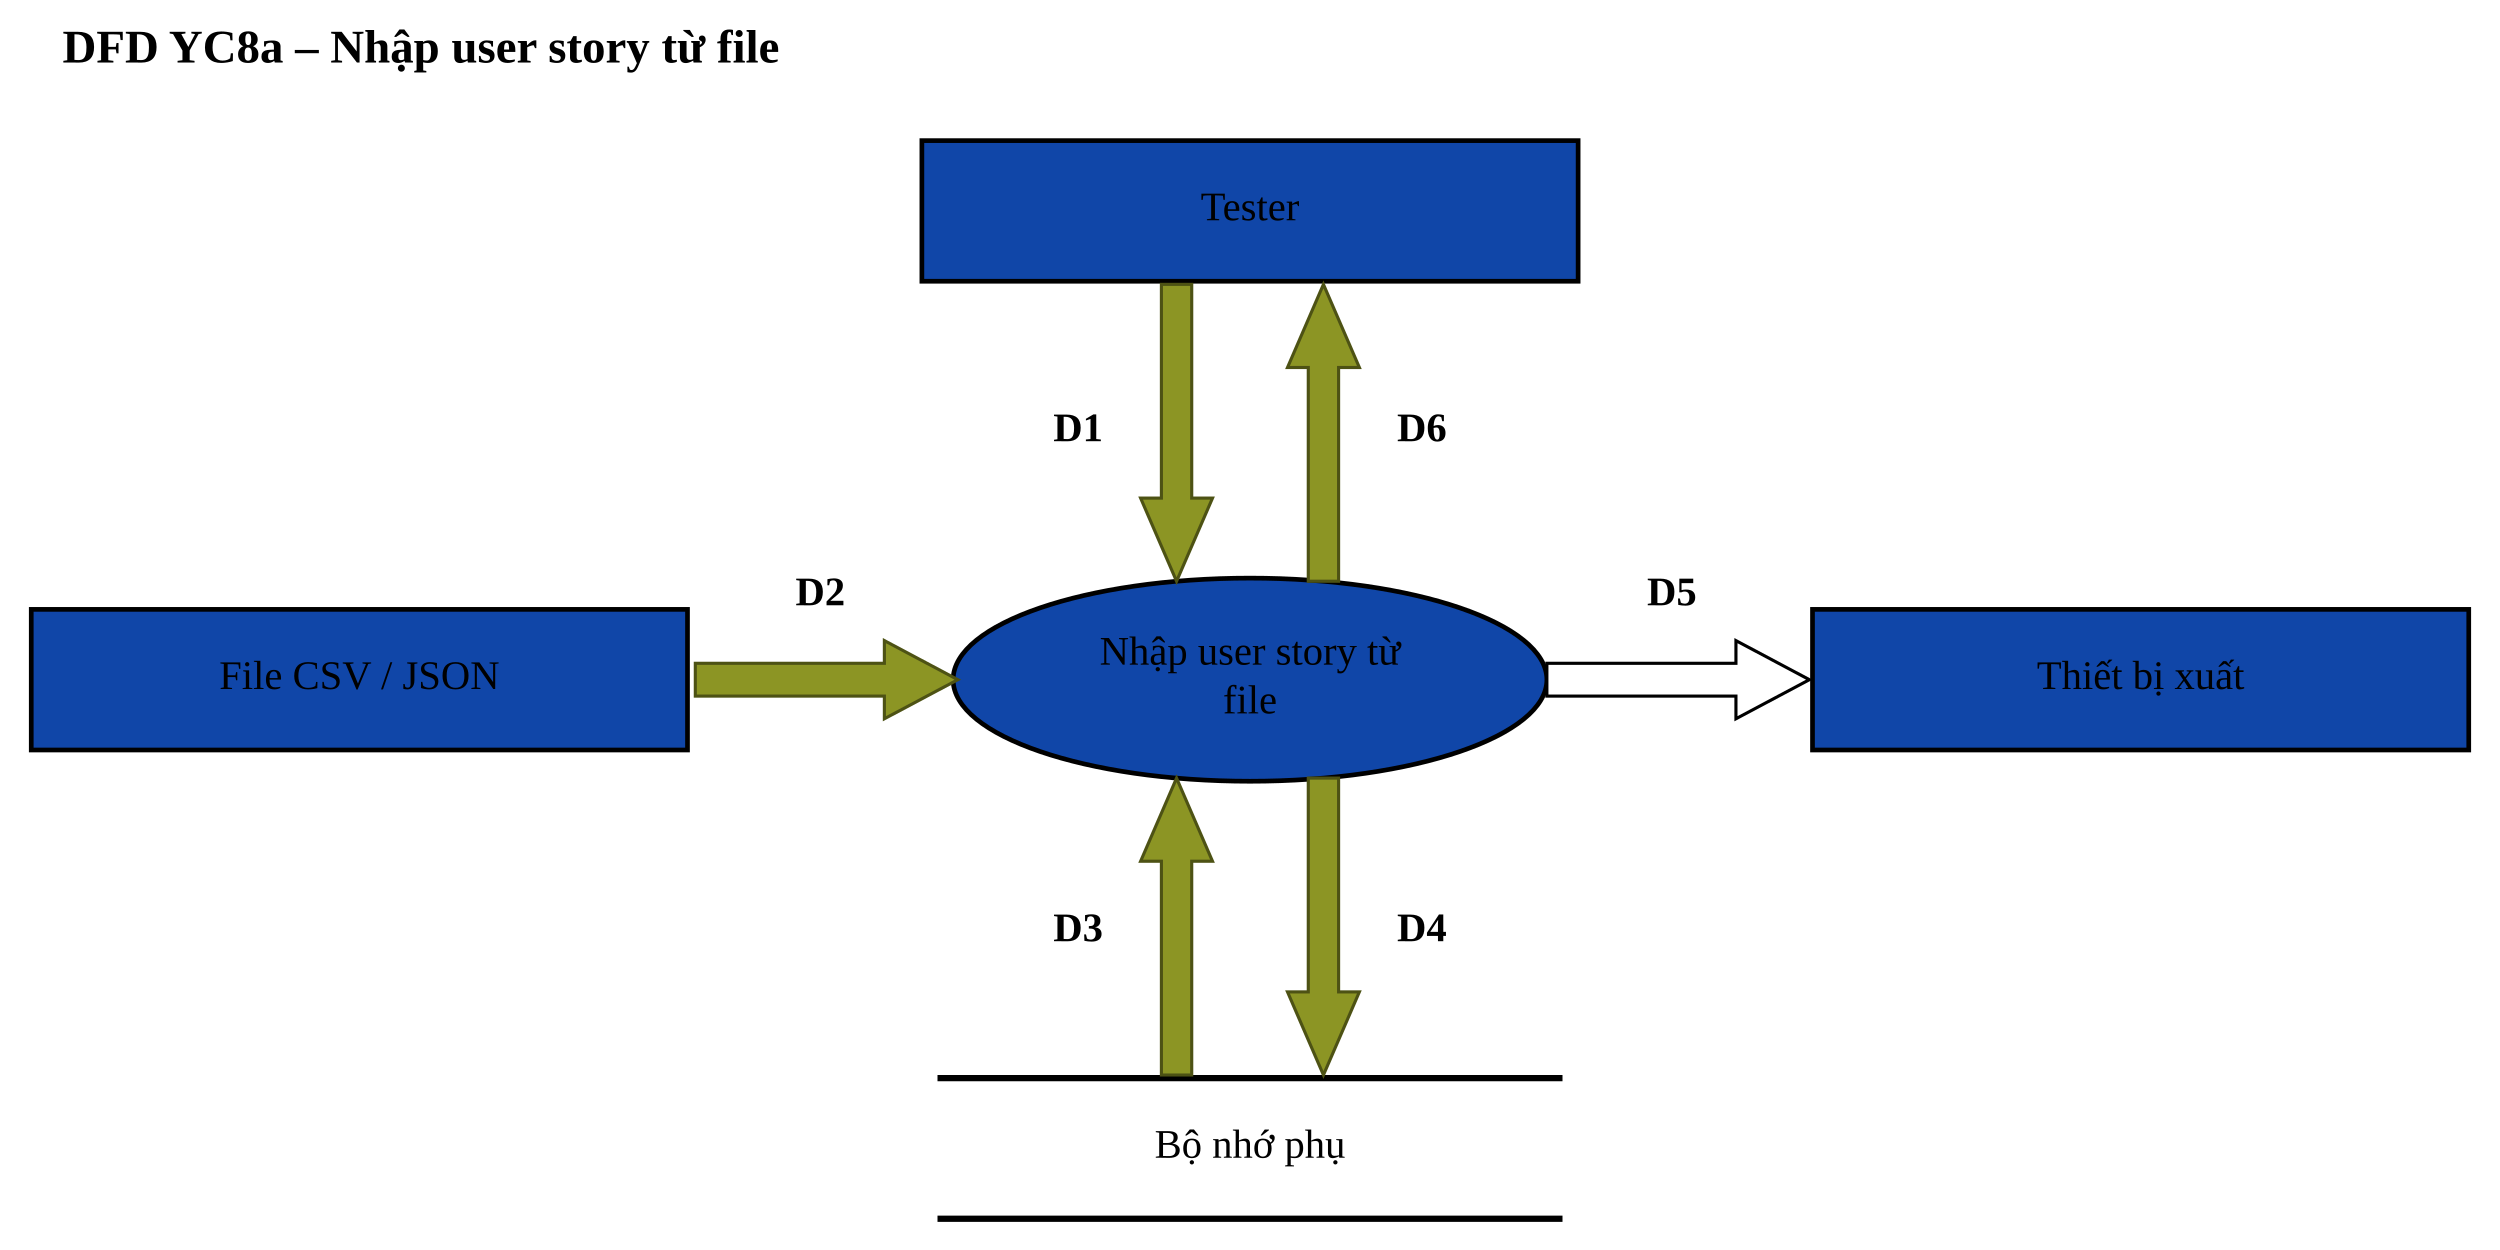
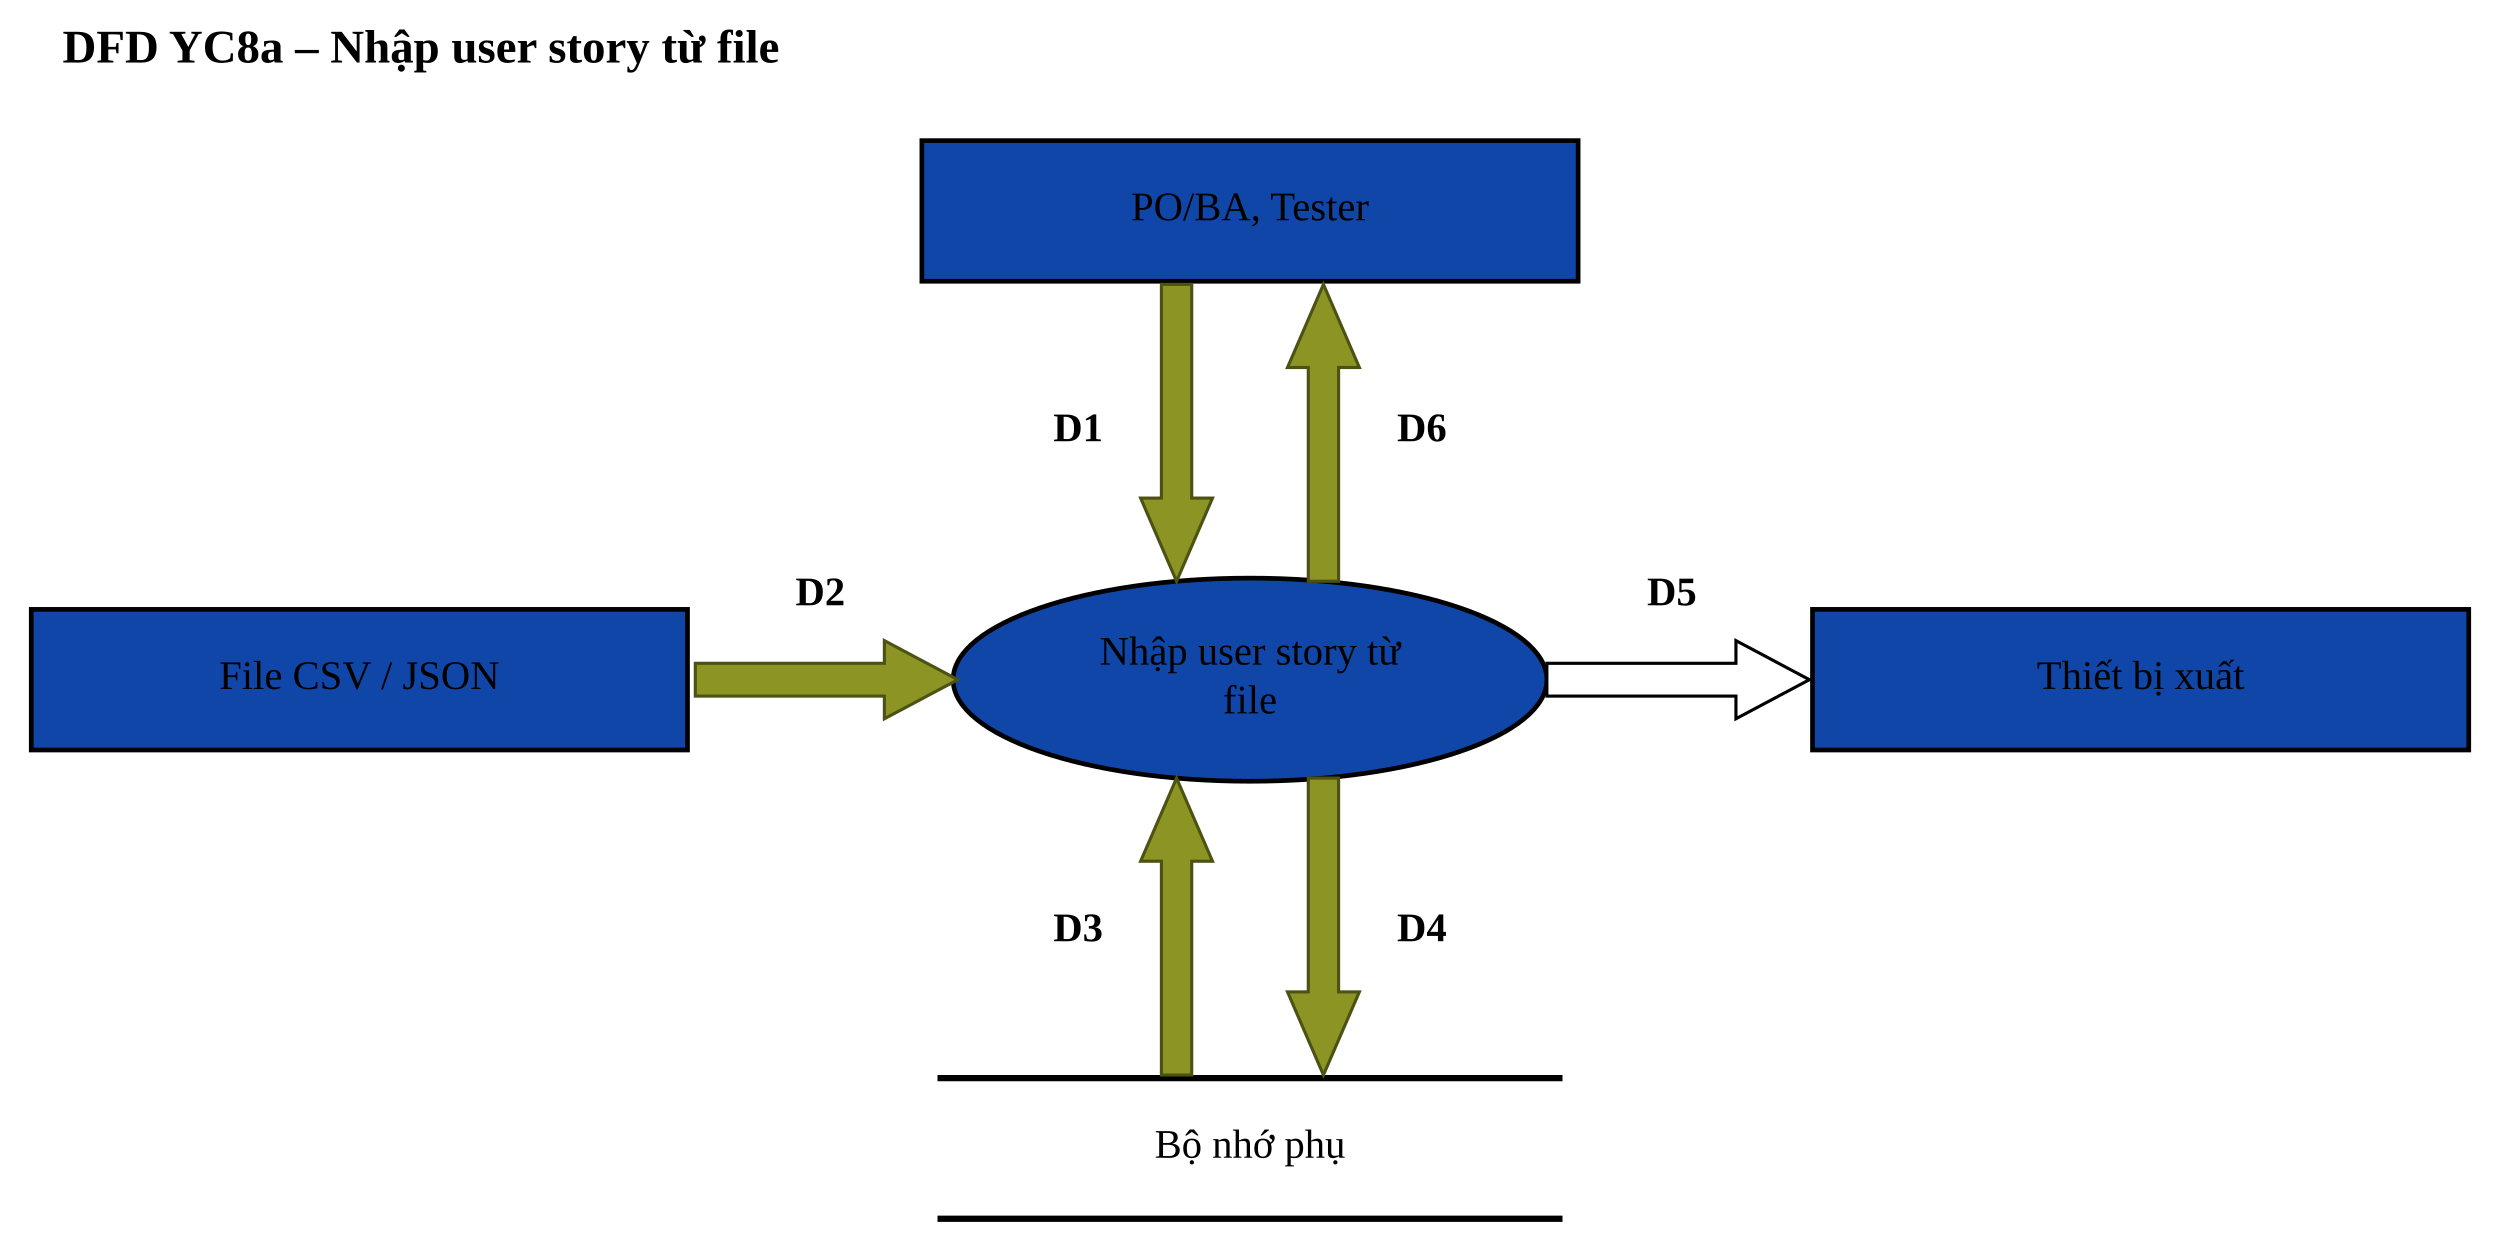
<svg xmlns="http://www.w3.org/2000/svg" viewBox="0 0 1600 800" width="1600" height="800" font-family="Times New Roman, Times, serif">
  <rect width="100%" height="100%" fill="#fff" />
  <text x="40" y="40" font-size="30" font-weight="bold">DFD YC8a – Nhập user story từ file</text>
  <rect x="590" y="90" width="420" height="90" fill="#1046A8" stroke="#000" stroke-width="3" />
-   <text x="800.0" y="135.0" font-size="26" fill="#000" text-anchor="middle" dominant-baseline="middle">Tester</text>
+   <text x="800.0" y="135.0" font-size="26" fill="#000" text-anchor="middle" dominant-baseline="middle">PO/BA, Tester</text>
  <ellipse cx="800.0" cy="435.0" rx="190.0" ry="65.0" fill="#1046A8" stroke="#000" stroke-width="3" />
  <text x="800.0" y="419.4" font-size="26" fill="#000" text-anchor="middle" dominant-baseline="middle">Nhập user story từ</text>
  <text x="800.0" y="450.6" font-size="26" fill="#000" text-anchor="middle" dominant-baseline="middle">file</text>
  <rect x="20" y="390" width="420" height="90" fill="#1046A8" stroke="#000" stroke-width="3" />
  <text x="230.0" y="435.0" font-size="26" fill="#000" text-anchor="middle" dominant-baseline="middle">File CSV / JSON</text>
  <rect x="1160" y="390" width="420" height="90" fill="#1046A8" stroke="#000" stroke-width="3" />
  <text x="1370.0" y="435.0" font-size="26" fill="#000" text-anchor="middle" dominant-baseline="middle">Thiết bị xuất</text>
  <line x1="600" y1="690" x2="1000" y2="690" stroke="#000" stroke-width="4" />
  <line x1="600" y1="780" x2="1000" y2="780" stroke="#000" stroke-width="4" />
  <text x="800.0" y="735.0" font-size="26" fill="#000" text-anchor="middle" dominant-baseline="middle">Bộ nhớ phụ</text>
  <polygon points="743.3,182.0 762.7,182.0 762.7,318.8 776.0,318.8 753.0,372.0 730.0,318.8 743.3,318.8" fill="#8C9524" stroke="#4D5214" stroke-width="2" />
  <text x="690" y="275" font-size="26" font-weight="bold" text-anchor="middle" dominant-baseline="middle">D1</text>
  <polygon points="837.3,372.0 856.7,372.0 856.7,235.2 870.0,235.2 847.0,182.0 824.0,235.2 837.3,235.2" fill="#8C9524" stroke="#4D5214" stroke-width="2" />
  <text x="910" y="275" font-size="26" font-weight="bold" text-anchor="middle" dominant-baseline="middle">D6</text>
  <polygon points="445.0,424.5 566.0,424.5 566.0,410.0 613.0,435.0 566.0,460.0 566.0,445.5 445.0,445.5" fill="#8C9524" stroke="#4D5214" stroke-width="2" />
  <text x="525" y="380" font-size="26" font-weight="bold" text-anchor="middle" dominant-baseline="middle">D2</text>
  <polygon points="990.0,424.5 1111.0,424.5 1111.0,410.0 1158.0,435.0 1111.0,460.0 1111.0,445.5 990.0,445.5" fill="#FFFFFF" stroke="#000000" stroke-width="2" />
  <text x="1070" y="380" font-size="26" font-weight="bold" text-anchor="middle" dominant-baseline="middle">D5</text>
  <polygon points="743.3,688.0 762.7,688.0 762.7,551.2 776.0,551.2 753.0,498.0 730.0,551.2 743.3,551.2" fill="#8C9524" stroke="#4D5214" stroke-width="2" />
  <text x="690" y="595" font-size="26" font-weight="bold" text-anchor="middle" dominant-baseline="middle">D3</text>
  <polygon points="837.3,498.0 856.7,498.0 856.7,634.8 870.0,634.8 847.0,688.0 824.0,634.8 837.3,634.8" fill="#8C9524" stroke="#4D5214" stroke-width="2" />
  <text x="910" y="595" font-size="26" font-weight="bold" text-anchor="middle" dominant-baseline="middle">D4</text>
</svg>
